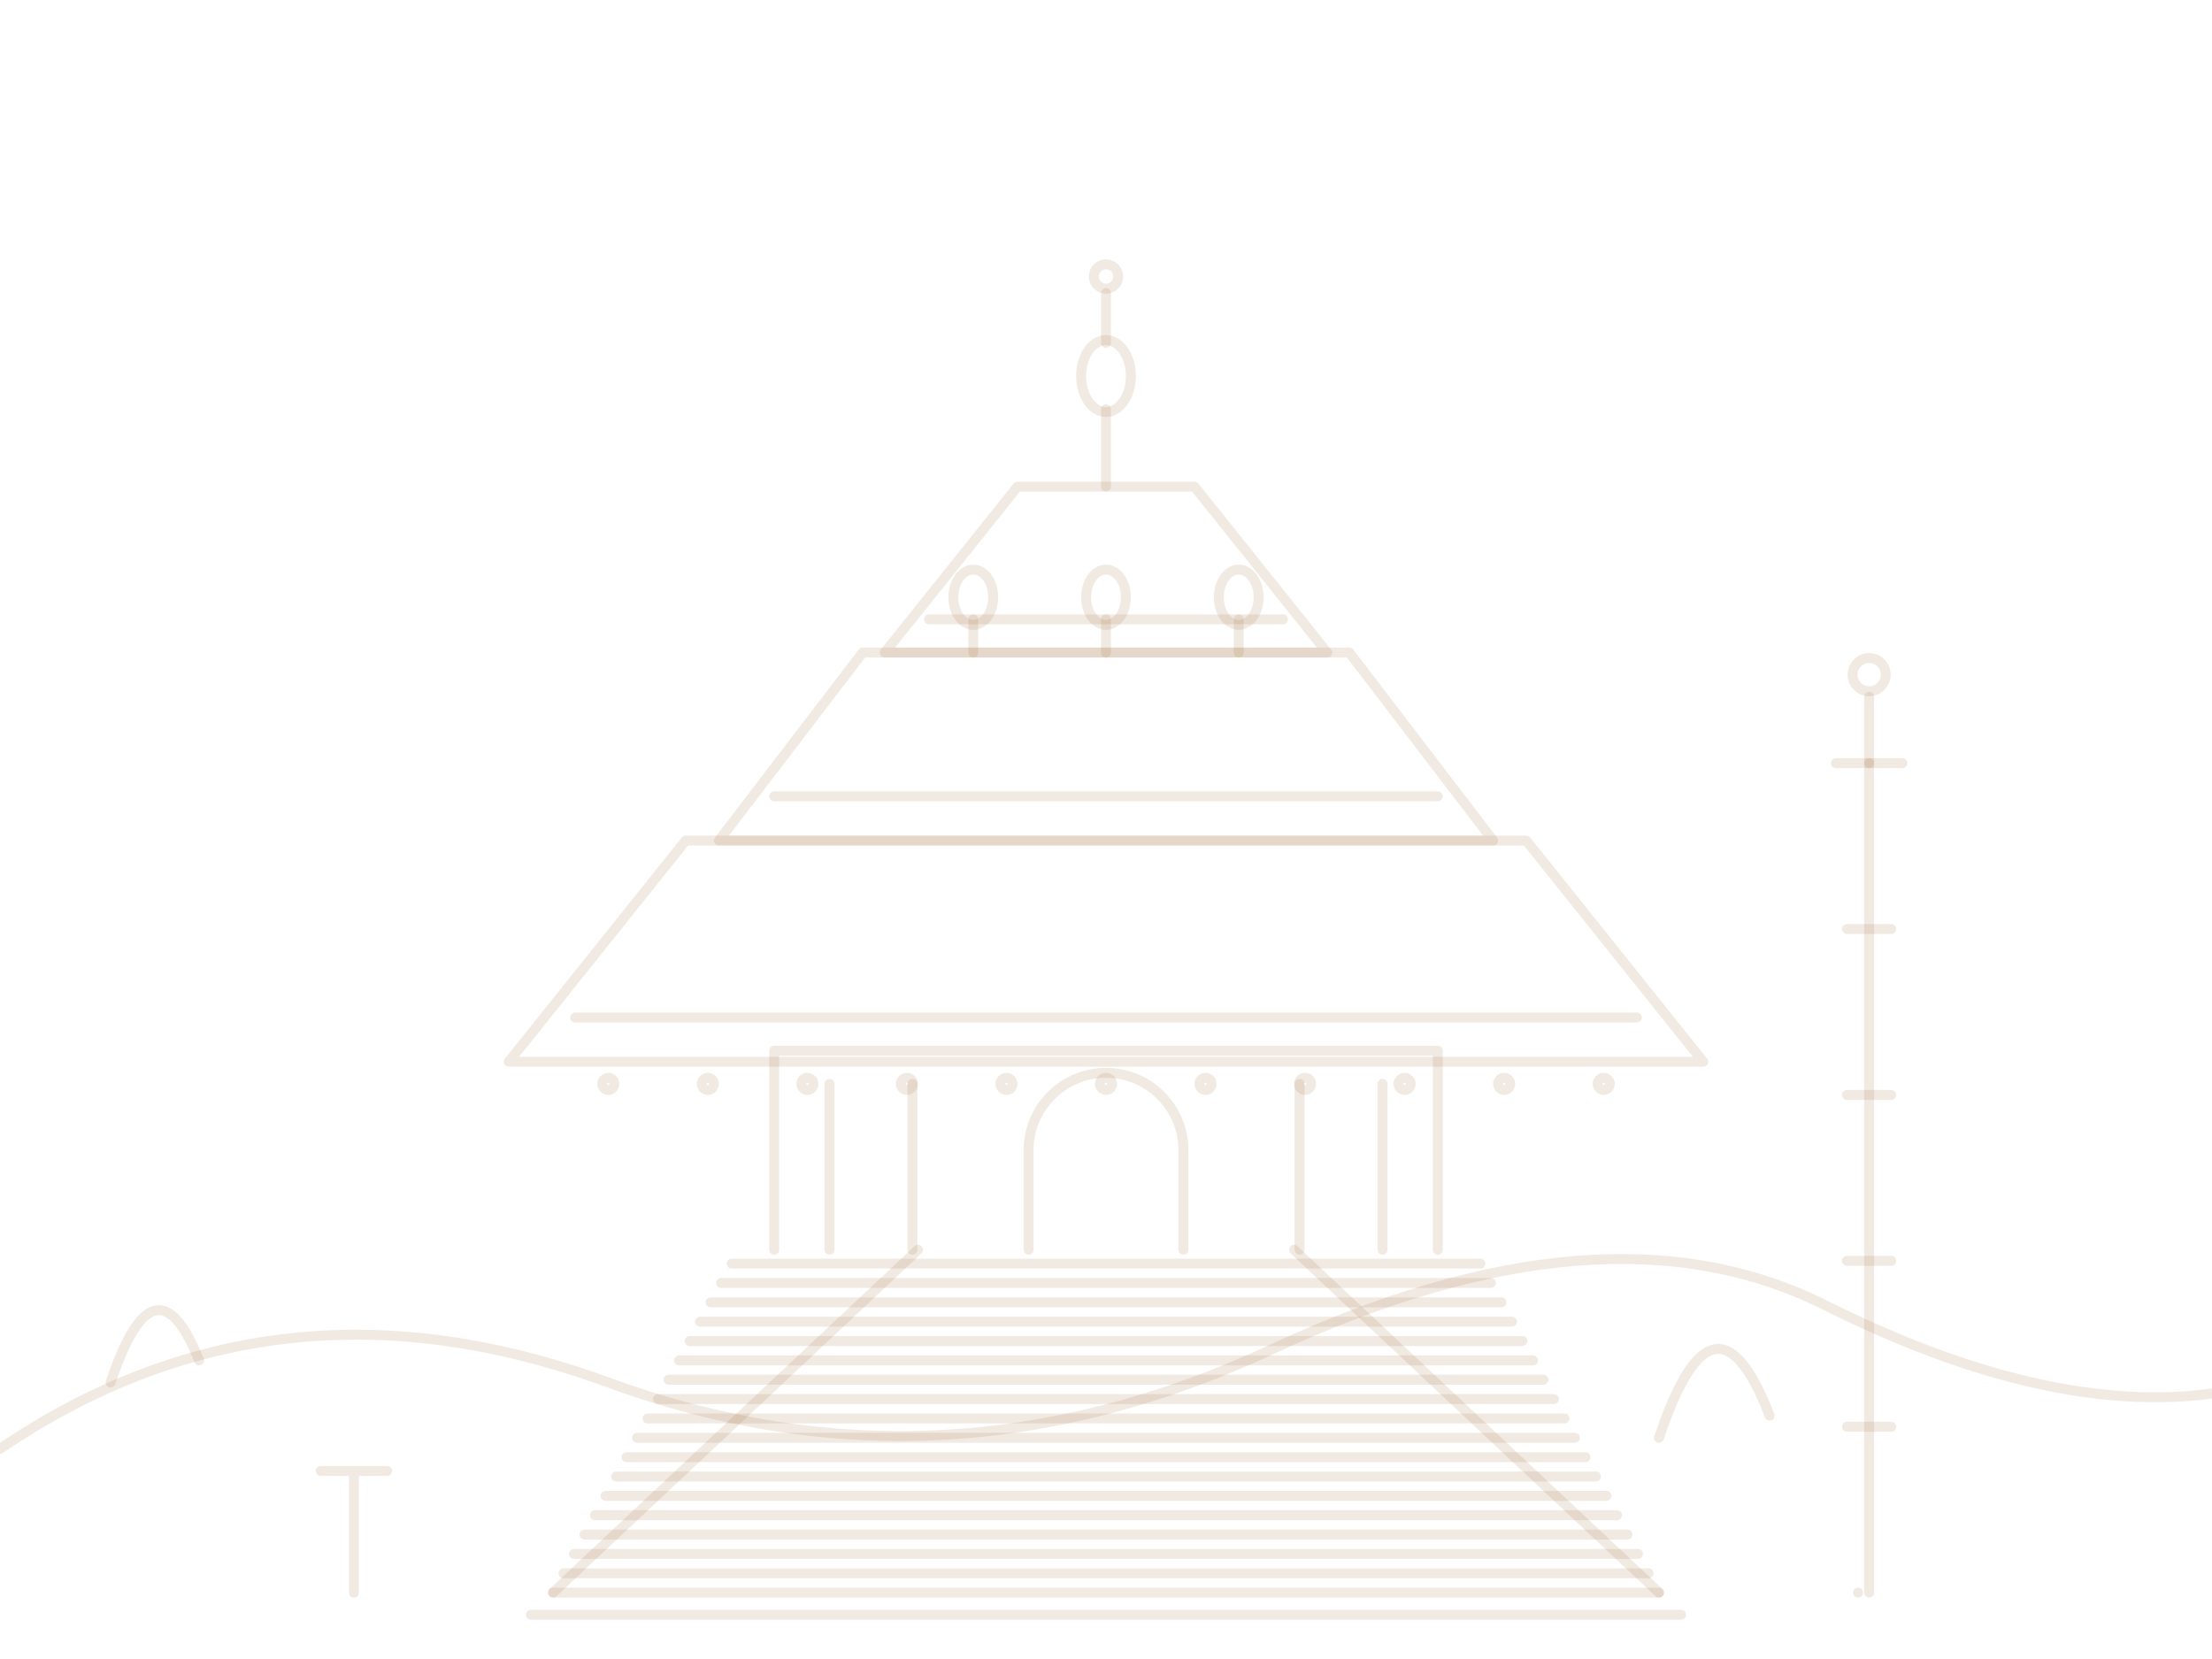
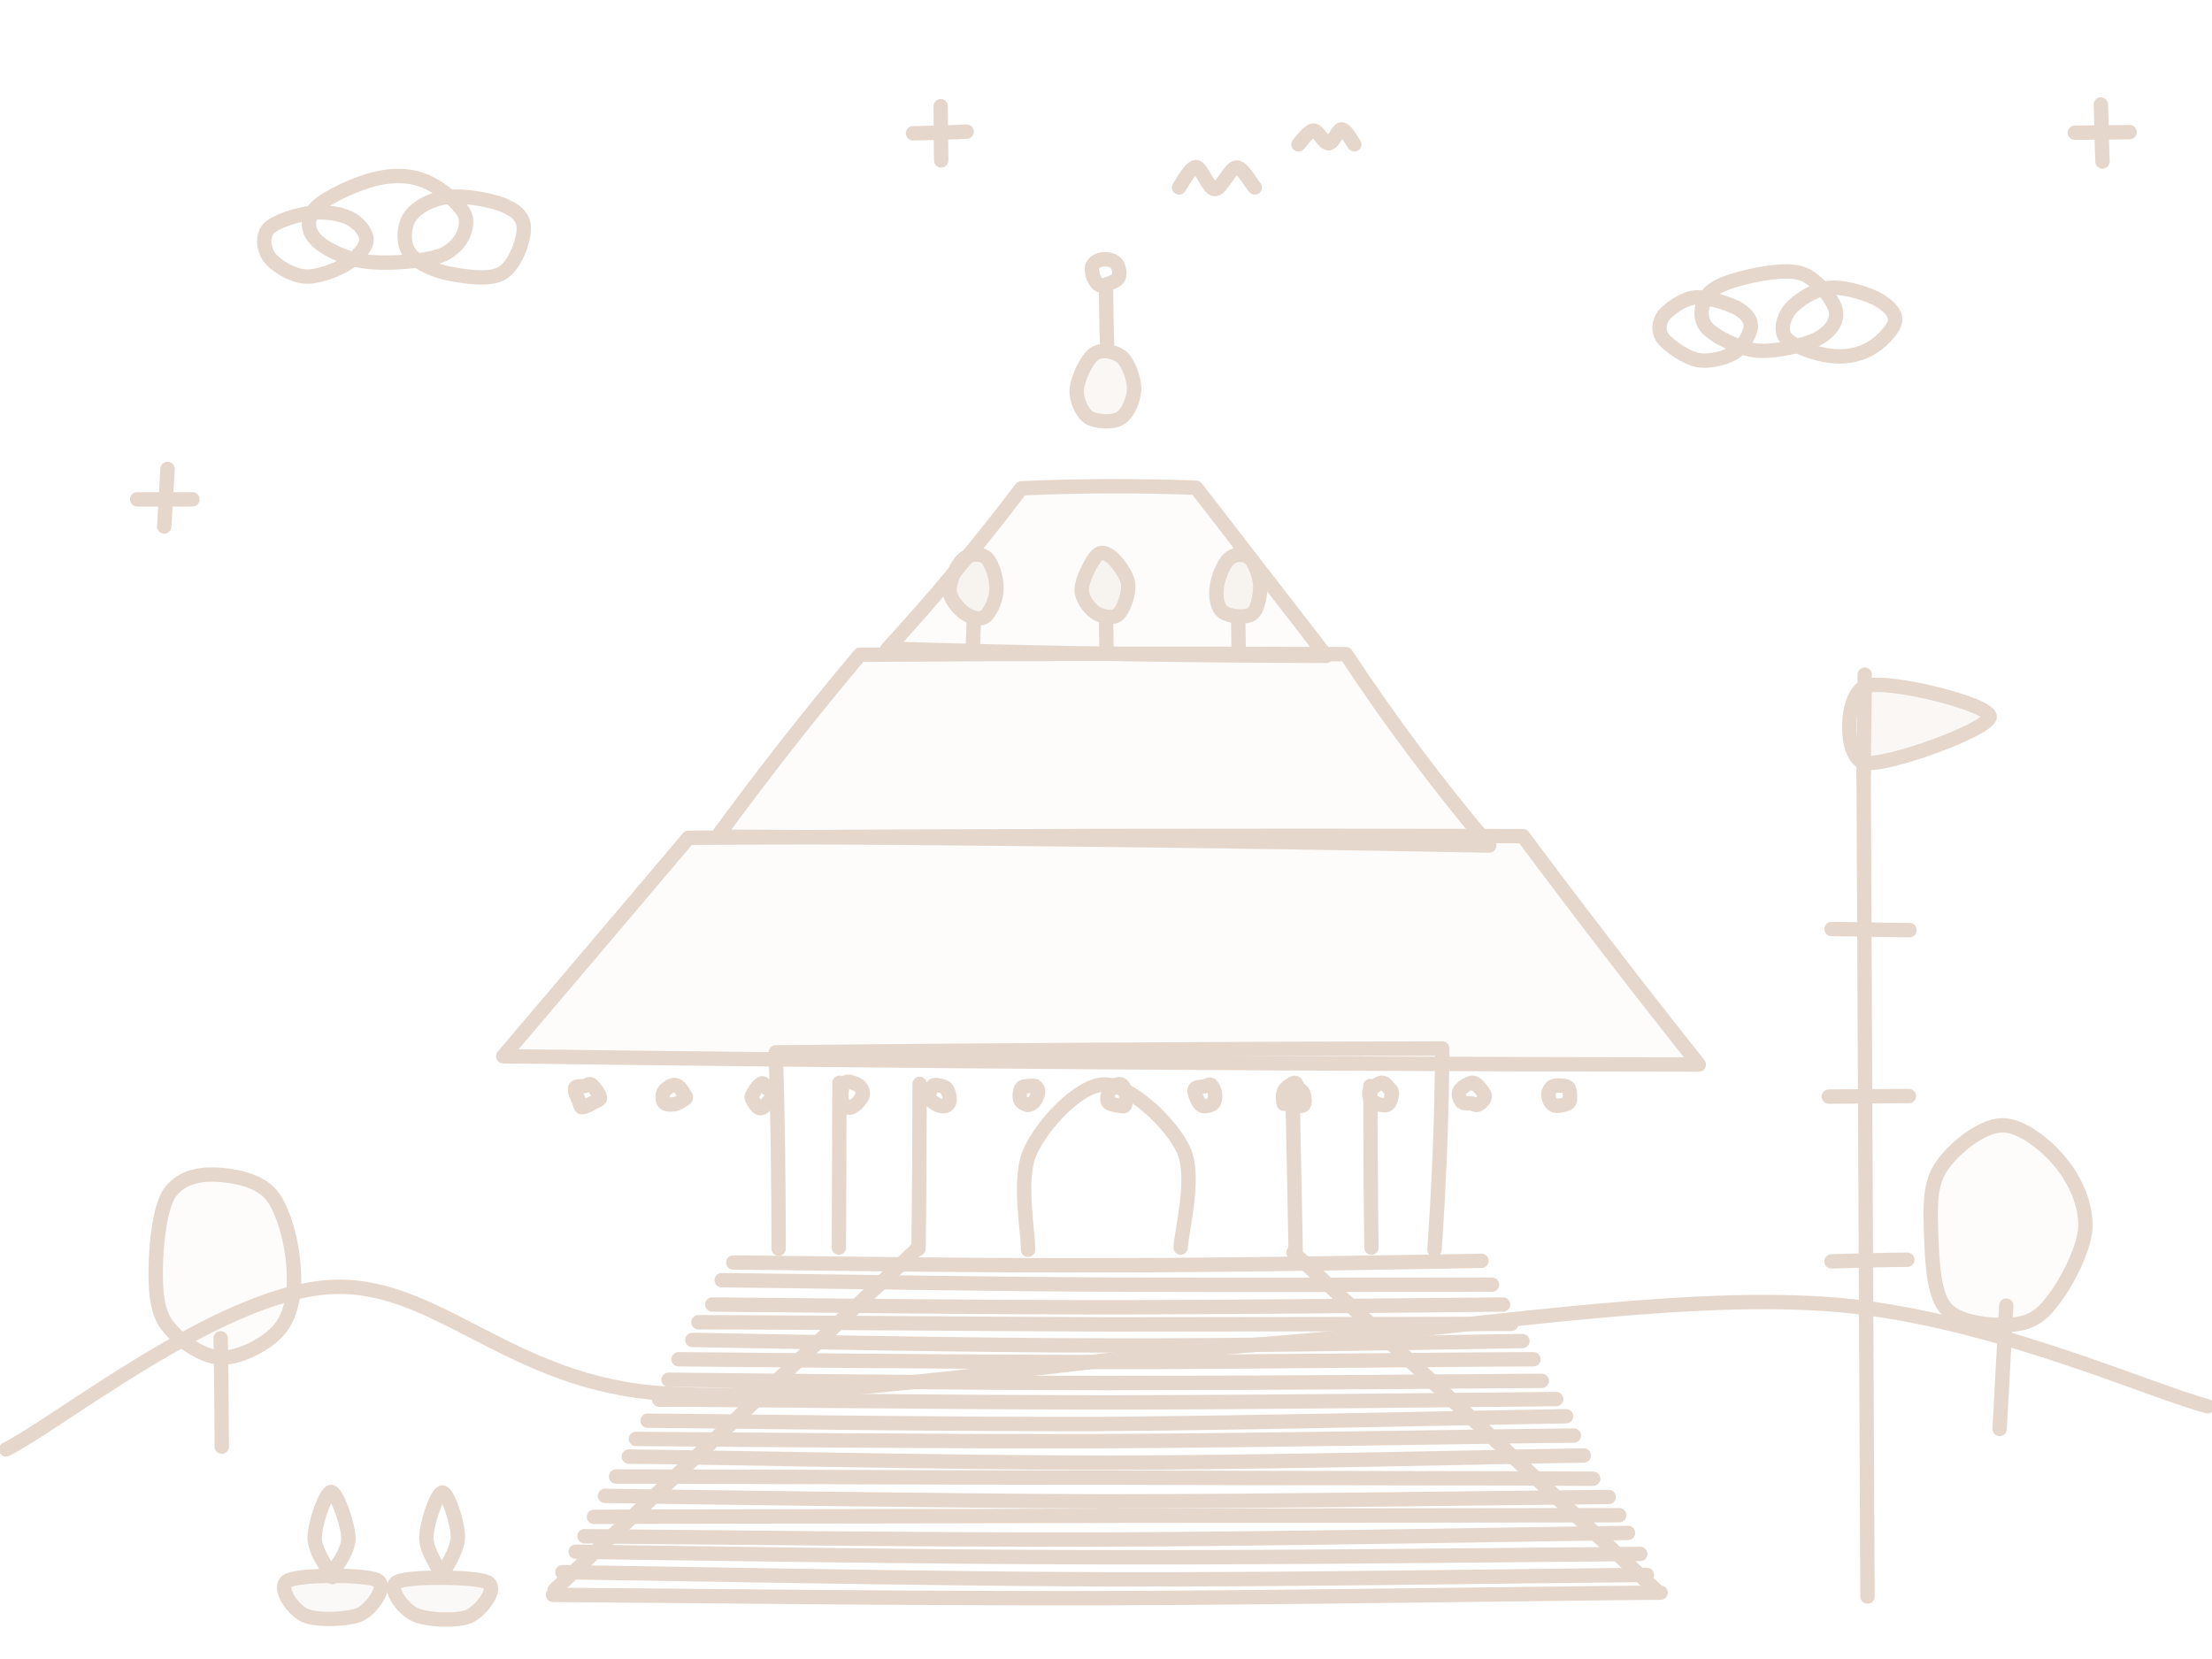
- <svg xmlns="http://www.w3.org/2000/svg" viewBox="0 0 400 300" fill="none" stroke="#8A4B14" stroke-opacity="0.12" stroke-width="1.8" stroke-linecap="round" stroke-linejoin="round">
-   <path d="M0 262Q50 228 110 250T230 244T330 236T400 252" />
-   <path d="M300 260q10-30 20-4M20 250q8-24 16-4" />
-   <path d="M100.0 288.0H300.0" />
-   <path d="M101.9 284.5H298.1" />
-   <path d="M103.8 281.0H296.2" />
-   <path d="M105.7 277.5H294.3" />
-   <path d="M107.6 274.0H292.4" />
-   <path d="M109.5 270.5H290.5" />
-   <path d="M111.4 267.0H288.6" />
-   <path d="M113.3 263.5H286.7" />
-   <path d="M115.2 260.0H284.8" />
-   <path d="M117.1 256.5H282.9" />
-   <path d="M119.0 253.0H281.0" />
-   <path d="M120.9 249.5H279.1" />
-   <path d="M122.8 246.0H277.2" />
-   <path d="M124.7 242.5H275.3" />
-   <path d="M126.6 239.0H273.4" />
-   <path d="M128.5 235.5H271.5" />
-   <path d="M130.4 232.0H269.6" />
-   <path d="M132.3 228.5H267.7" />
-   <path d="M100 288L166 226M300 288L234 226" />
-   <path d="M96 292H304" />
-   <path d="M140 226V190H260V226" />
-   <path d="M186 226v-18a14 14 0 0 1 28 0v18" />
-   <path d="M150 226V196M165 226V196M235 226V196M250 226V196" />
-   <path d="M92 192H308L276 152H124Z" />
-   <path d="M104 184H296" />
-   <path d="M130 152H270L244 118H156Z" />
-   <path d="M140 144H260" />
-   <path d="M160 118H240L216 88H184Z" />
-   <path d="M168 112H232" />
-   <path d="M200 88V74" />
-   <path d="M176 118v-6" />
-   <ellipse cx="176" cy="108" rx="3.6" ry="5" />
-   <path d="M200 118v-6" />
-   <ellipse cx="200" cy="108" rx="3.6" ry="5" />
-   <path d="M224 118v-6" />
-   <ellipse cx="224" cy="108" rx="3.6" ry="5" />
-   <ellipse cx="200" cy="68" rx="4.5" ry="6.5" />
-   <path d="M200 62v-9" />
-   <circle cx="200" cy="50" r="2.2" />
-   <circle cx="110" cy="196" r="1.1" />
-   <circle cx="128" cy="196" r="1.1" />
-   <circle cx="146" cy="196" r="1.1" />
-   <circle cx="164" cy="196" r="1.1" />
-   <circle cx="182" cy="196" r="1.1" />
-   <circle cx="200" cy="196" r="1.1" />
-   <circle cx="218" cy="196" r="1.1" />
-   <circle cx="236" cy="196" r="1.1" />
-   <circle cx="254" cy="196" r="1.1" />
-   <circle cx="272" cy="196" r="1.1" />
-   <circle cx="290" cy="196" r="1.1" />
-   <path d="M338 288V138" />
-   <path d="M332 138h12M334 168h8M334 198h8M334 228h8M334 258h8" />
-   <path d="M338 138v-12" />
-   <circle cx="338" cy="122" r="3" />
-   <path d="M64 288v-22M58 266h12M336 288z" />
+ <svg xmlns="http://www.w3.org/2000/svg" viewBox="0 0 400 300" fill="none" stroke="#8A4B14" opacity="0.22" stroke-width="2.6" stroke-linecap="round" stroke-linejoin="round" color="#8A4B14">
+   <path d="M1.1 262.1C10.8 257.2 39.0 234.5 58.9 232.8C78.7 231.1 91.8 250.4 120.4 252.0C148.9 253.7 195.4 245.6 230.4 242.9C265.3 240.2 302.0 233.9 330.2 235.8C358.3 237.7 387.7 251.2 399.2 254.3" />
+   <path d="M40.1 261.6C40.1 258.3 40.0 245.2 39.9 242.0" />
+   <path d="M53.1 229.3C53.4 233.4 52.8 237.6 50.6 240.3C48.4 243.0 43.3 245.7 39.8 245.5C36.4 245.3 31.8 242.1 29.9 239.2C28.0 236.2 28.1 231.7 28.2 227.7C28.4 223.8 29.0 218.2 30.7 215.7C32.5 213.1 35.7 212.3 38.8 212.4C41.8 212.5 46.6 213.2 49.0 216.0C51.4 218.8 52.9 225.3 53.1 229.3Z" fill="currentColor" fill-opacity="0.1" />
+   <path d="M361.6 258.4C361.8 254.7 362.6 239.8 362.8 236.1" />
+   <path d="M377.1 222.1C376.8 226.3 373.3 232.7 370.9 235.6C368.6 238.6 366.4 239.4 363.2 239.6C360.1 239.7 354.1 239.3 351.8 236.5C349.5 233.8 349.4 227.4 349.2 223.2C349.1 218.9 348.8 214.5 350.9 211.2C353.0 207.9 358.2 203.6 361.9 203.5C365.5 203.3 370.2 207.2 372.7 210.3C375.2 213.4 377.3 217.8 377.1 222.1Z" fill="currentColor" fill-opacity="0.1" />
+   <path d="M84.2 39.3C84.7 41.5 83.2 44.6 80.2 46.0C77.2 47.3 70.1 47.8 66.2 47.3C62.3 46.8 58.5 44.9 57.0 43.2C55.5 41.6 55.4 39.2 57.3 37.4C59.1 35.6 64.8 33.0 68.1 32.3C71.4 31.5 74.6 31.7 77.2 32.9C79.9 34.1 83.7 37.2 84.2 39.3Z" />
+   <path d="M94.7 41.8C94.6 43.8 93.0 48.3 90.6 49.5C88.2 50.8 83.2 49.9 80.4 49.3C77.7 48.6 74.9 47.2 73.9 45.5C72.8 43.8 73.0 40.7 74.2 39.1C75.4 37.4 78.2 35.9 81.1 35.6C84.0 35.3 89.3 36.2 91.5 37.3C93.8 38.3 94.9 39.7 94.7 41.8Z" />
+   <path d="M66.3 43.4C66.2 44.7 64.6 46.6 62.7 47.7C60.9 48.8 57.4 50.2 55.1 50.0C52.7 49.8 49.8 48.0 48.7 46.5C47.6 45.0 47.4 42.6 48.6 41.3C49.9 40.0 53.8 38.8 56.2 38.5C58.6 38.2 61.4 38.6 63.1 39.4C64.8 40.2 66.3 42.0 66.3 43.4Z" />
+   <path d="M332.0 56.3C332.3 58.3 330.8 60.2 328.4 61.4C326.0 62.5 320.9 63.7 317.6 63.4C314.3 63.0 309.9 60.8 308.5 59.1C307.1 57.3 307.7 54.4 309.2 52.9C310.7 51.3 314.7 50.3 317.6 49.7C320.4 49.2 324.0 48.6 326.4 49.7C328.8 50.8 331.7 54.4 332.0 56.3Z" />
+   <path d="M342.7 58.0C342.5 59.6 339.9 62.2 337.9 63.2C335.9 64.3 333.2 64.7 330.7 64.3C328.2 64.0 324.2 62.6 323.0 61.2C321.8 59.8 322.5 57.4 323.7 55.9C325.0 54.4 327.9 52.4 330.5 52.1C333.0 51.7 337.0 52.9 339.1 53.9C341.1 54.9 342.9 56.5 342.7 58.0Z" />
+   <path d="M316.6 58.9C316.6 60.2 315.3 62.6 313.7 63.7C312.2 64.7 309.2 65.5 307.0 65.1C304.9 64.7 301.9 62.6 300.8 61.3C299.8 60.0 299.9 58.4 300.8 57.1C301.8 55.9 304.2 54.1 306.4 53.8C308.6 53.6 312.2 54.8 313.9 55.6C315.6 56.5 316.6 57.6 316.6 58.9Z" />
+   <path d="M213.2 33.9C213.7 33.3 215.2 30.2 216.3 30.2C217.3 30.3 218.5 34.2 219.7 34.2C220.9 34.2 222.4 30.3 223.6 30.3C224.7 30.2 226.3 33.3 226.9 33.9" />
+   <path d="M234.8 26.1C235.2 25.7 236.6 23.7 237.5 23.6C238.4 23.6 239.4 26.0 240.3 25.9C241.1 25.9 241.9 23.4 242.6 23.4C243.4 23.4 244.5 25.6 244.9 26.1" />
+   <path d="M165.1 24.1C166.7 24.1 173.1 23.9 174.8 23.8" />
+   <path d="M170.1 19.2C170.1 20.8 170.2 27.3 170.2 29.0" />
+   <path d="M375.2 24.0C376.9 24.0 383.5 23.9 385.1 23.9" />
+   <path d="M379.9 18.9C380.0 20.7 380.1 27.5 380.2 29.2" />
+   <path d="M24.8 90.3C26.5 90.3 33.1 90.3 34.8 90.3" />
+   <path d="M30.3 84.8C30.2 86.6 29.8 93.5 29.7 95.2" />
+   <path d="M100.0 288.4C116.7 288.5 166.5 289.1 199.9 289.0C233.3 288.9 283.6 288.1 300.3 288.0" />
+   <path d="M101.7 284.3C118.1 284.5 167.6 285.5 200.3 285.6C233.0 285.7 281.5 284.9 297.8 284.8" />
+   <path d="M104.1 280.6C120.1 280.8 168.2 281.6 200.3 281.6C232.4 281.7 280.6 281.1 296.6 281.0" />
+   <path d="M105.7 277.8C121.3 277.9 168.3 278.5 199.8 278.4C231.2 278.3 278.6 277.4 294.4 277.2" />
+   <path d="M107.4 274.3C122.9 274.2 169.3 274.2 200.2 274.1C231.1 274.1 277.4 274.0 292.8 274.0" />
+   <path d="M109.4 270.5C124.5 270.7 169.6 271.4 199.9 271.5C230.1 271.5 275.7 270.8 290.9 270.7" />
+   <path d="M111.4 267.0C126.3 267.0 171.0 267.2 200.5 267.2C229.9 267.3 273.5 267.3 288.1 267.4" />
+   <path d="M113.7 263.4C128.0 263.5 171.1 264.5 199.9 264.5C228.6 264.5 272.0 263.4 286.4 263.2" />
+   <path d="M115.0 260.2C129.1 260.3 171.3 260.7 199.6 260.6C227.8 260.5 270.4 259.7 284.6 259.6" />
+   <path d="M117.1 256.9C130.9 257.0 172.0 257.6 199.6 257.5C227.3 257.3 269.2 256.3 283.2 256.1" />
+   <path d="M119.2 253.1C132.7 253.1 173.2 253.6 200.2 253.6C227.3 253.6 267.9 253.1 281.4 253.0" />
+   <path d="M120.9 249.5C134.1 249.6 173.9 250.1 200.2 250.1C226.6 250.1 265.7 249.8 278.8 249.7" />
+   <path d="M122.7 245.8C135.5 245.9 174.1 246.3 199.9 246.3C225.7 246.3 264.4 245.8 277.3 245.8" />
+   <path d="M125.2 242.3C137.6 242.5 174.7 243.3 199.7 243.3C224.7 243.4 262.7 242.7 275.3 242.5" />
+   <path d="M126.3 239.1C138.6 239.1 175.8 239.4 200.4 239.5C224.9 239.5 261.2 239.4 273.3 239.4" />
+   <path d="M128.8 235.9C140.6 236.0 175.9 236.4 199.8 236.4C223.6 236.4 259.8 236.0 271.8 235.9" />
+   <path d="M130.5 231.5C142.1 231.6 177.2 232.2 200.4 232.3C223.6 232.4 258.3 232.3 269.8 232.3" />
+   <path d="M132.6 228.3C143.9 228.4 177.5 228.9 200.1 228.8C222.6 228.8 256.6 228.2 267.9 228.0" />
+   <path d="M100.3 287.5C111.2 277.2 155.0 236.0 166.0 225.7" />
+   <path d="M299.4 287.5C288.5 277.3 244.8 236.6 233.9 226.5" />
+   <path d="M140.8 225.8Q140.8 207.3 140.3 190.3Q201.1 189.7 260.8 189.6Q260.7 207.4 259.4 226.0" />
+   <path d="M185.9 226.0C186.0 223.0 184.0 213.2 186.3 208.2C188.6 203.2 195.1 196.2 199.7 196.1C204.3 196.1 211.7 203.0 214.0 207.9C216.3 212.9 213.6 222.7 213.5 225.6" />
+   <path d="M151.7 225.6C151.7 220.6 151.8 200.8 151.8 195.8" />
+   <path d="M166.1 225.8C166.2 220.8 166.3 200.9 166.3 196.0" />
+   <path d="M234.3 226.0C234.2 221.0 233.8 201.1 233.7 196.1" />
+   <path d="M248.0 225.6C247.9 220.8 247.8 201.3 247.8 196.4" />
+   <path d="M91.0 191.0Q107.5 171.6 124.5 151.5Q199.4 151.0 275.4 151.2Q291.2 172.4 307.2 192.5Q199.2 192.4 91.0 191.0Z" fill="currentColor" fill-opacity="0.1" />
+   <path d="M129.7 151.3Q141.8 134.7 155.5 118.4Q199.1 118.1 243.4 118.3Q255.5 136.6 269.3 152.9Q199.0 151.6 129.7 151.3Z" fill="currentColor" fill-opacity="0.1" />
+   <path d="M160.5 117.3Q173.1 103.6 184.7 88.3Q200.6 87.6 216.3 88.2Q227.5 102.7 239.8 118.6Q200.0 118.5 160.5 117.3Z" fill="currentColor" fill-opacity="0.1" />
+   <path d="M108.5 198.4C108.6 198.9 107.9 199.0 107.4 199.3C106.9 199.6 105.8 200.2 105.4 200.2C105.0 200.3 105.0 200.0 104.8 199.4C104.6 198.8 103.8 197.3 104.0 196.8C104.1 196.3 105.2 196.5 105.7 196.4C106.2 196.3 106.5 195.8 107.0 196.2C107.4 196.5 108.4 197.9 108.5 198.4Z" />
+   <path d="M124.0 198.3C124.1 198.7 123.8 198.7 123.4 199.0C123.1 199.2 122.3 199.7 121.7 199.7C121.1 199.8 120.4 199.7 120.1 199.4C119.8 199.0 119.7 198.0 120.0 197.5C120.2 197.0 121.1 196.4 121.5 196.3C122.0 196.1 122.4 196.2 122.8 196.6C123.2 196.9 123.8 197.9 124.0 198.3Z" />
+   <path d="M139.8 197.5C139.9 197.9 139.3 198.9 138.9 199.3C138.5 199.8 137.9 200.5 137.4 200.4C136.9 200.3 136.2 199.2 136.0 198.7C135.8 198.2 136.1 197.9 136.4 197.4C136.6 196.9 137.4 196.0 137.8 195.9C138.2 195.8 138.4 196.6 138.7 196.8C139.1 197.1 139.8 197.0 139.8 197.5Z" />
+   <path d="M156.0 198.0C155.9 198.5 155.3 199.2 154.9 199.6C154.5 199.9 153.9 200.4 153.5 200.3C153.1 200.2 152.5 199.8 152.3 199.2C152.1 198.6 152.1 197.3 152.3 196.7C152.4 196.1 152.8 195.7 153.3 195.6C153.8 195.6 154.9 196.0 155.3 196.3C155.8 196.7 156.1 197.4 156.0 198.0Z" />
+   <path d="M171.7 198.3C171.8 198.9 171.7 199.6 171.3 199.8C171.0 200.1 170.3 200.1 169.8 199.9C169.2 199.7 168.2 199.0 168.0 198.5C167.8 198.0 168.3 197.0 168.5 196.7C168.7 196.3 168.8 196.2 169.2 196.2C169.6 196.2 170.6 196.4 171.0 196.7C171.4 197.1 171.6 197.8 171.7 198.3Z" />
+   <path d="M187.7 197.5C187.7 198.0 187.3 198.9 187.0 199.2C186.7 199.6 186.2 199.8 185.8 199.8C185.4 199.7 184.7 199.4 184.5 198.9C184.3 198.4 184.4 197.2 184.7 196.8C184.9 196.4 185.4 196.5 185.8 196.4C186.2 196.4 186.8 196.3 187.2 196.4C187.5 196.6 187.8 197.1 187.7 197.5Z" />
+   <path d="M203.6 197.8C203.7 198.5 203.6 199.5 203.4 199.9C203.2 200.2 202.7 200.0 202.2 199.9C201.7 199.8 200.6 199.7 200.4 199.3C200.1 198.9 200.3 198.0 200.5 197.5C200.7 197.0 201.1 196.5 201.5 196.3C201.9 196.1 202.5 195.9 202.9 196.2C203.2 196.5 203.6 197.2 203.6 197.8Z" />
+   <path d="M219.7 197.8C219.8 198.3 219.7 199.2 219.4 199.5C219.0 199.9 218.0 200.1 217.5 200.0C217.0 199.8 216.6 199.2 216.4 198.6C216.2 198.1 215.8 197.2 216.1 196.9C216.4 196.5 217.6 196.5 218.1 196.4C218.6 196.2 218.7 196.0 219.0 196.2C219.2 196.4 219.7 197.2 219.7 197.8Z" />
+   <path d="M235.7 197.8C235.9 198.3 236.1 199.6 235.6 199.9C235.1 200.2 233.6 199.5 233.0 199.4C232.4 199.4 232.2 199.8 232.1 199.5C232.0 199.1 231.9 197.9 232.2 197.3C232.5 196.7 233.6 195.9 234.1 195.8C234.5 195.8 234.5 196.5 234.8 196.8C235.1 197.1 235.6 197.3 235.7 197.8Z" />
+   <path d="M251.7 197.7C251.7 198.2 251.4 199.4 251.0 199.7C250.5 200.0 249.8 199.8 249.3 199.7C248.8 199.5 248.3 199.3 248.0 198.9C247.8 198.5 247.4 197.8 247.7 197.3C248.0 196.8 249.2 195.9 249.8 195.8C250.4 195.7 250.8 196.3 251.1 196.7C251.4 197.0 251.7 197.2 251.7 197.7Z" />
+   <path d="M268.5 198.2C268.5 198.8 267.8 199.5 267.4 199.7C267.0 200.0 266.5 199.6 266.0 199.5C265.5 199.5 264.8 199.6 264.4 199.3C264.0 198.9 263.6 197.9 263.9 197.4C264.1 196.8 265.2 196.1 265.8 195.9C266.3 195.7 266.6 195.8 267.1 196.2C267.5 196.6 268.4 197.6 268.5 198.2Z" />
+   <path d="M283.9 198.4C283.9 198.8 284.0 199.2 283.5 199.5C283.0 199.8 281.7 200.1 281.1 199.9C280.5 199.7 280.1 198.8 280.0 198.3C279.9 197.7 280.2 197.0 280.5 196.7C280.7 196.4 281.2 196.3 281.7 196.3C282.2 196.3 283.2 196.3 283.5 196.6C283.9 196.9 283.9 197.9 283.9 198.4Z" />
+   <path d="M180.2 106.5C180.2 108.3 179.1 110.8 178.1 111.5C177.1 112.2 175.4 111.6 174.3 110.8C173.3 110.0 171.7 108.3 171.7 106.6C171.7 105.0 173.1 102.0 174.2 101.1C175.3 100.1 177.4 100.0 178.4 100.9C179.4 101.8 180.3 104.8 180.2 106.5Z" fill="currentColor" fill-opacity="0.2" />
+   <path d="M176.1 111.8C176.1 112.8 175.9 117.0 175.9 118.0" />
+   <path d="M204.0 105.6C204.2 107.3 203.2 110.2 202.2 111.1C201.2 112.0 199.2 111.5 198.1 110.8C197.0 110.0 195.6 108.3 195.6 106.6C195.6 104.9 197.4 101.4 198.3 100.5C199.2 99.5 200.2 100.1 201.2 100.9C202.1 101.8 203.8 103.9 204.0 105.6Z" fill="currentColor" fill-opacity="0.2" />
+   <path d="M200.0 111.8C200.0 112.8 200.1 116.8 200.1 117.8" />
+   <path d="M227.9 105.9C227.9 107.5 227.5 110.2 226.4 111.0C225.3 111.8 222.3 111.5 221.2 110.7C220.2 110.0 219.8 108.1 220.0 106.5C220.1 104.8 221.2 102.0 222.2 101.1C223.2 100.1 225.0 100.1 226.0 100.9C226.9 101.7 227.8 104.2 227.9 105.9Z" fill="currentColor" fill-opacity="0.2" />
+   <path d="M223.9 112.1C223.9 113.0 224.0 116.9 224.0 117.9" />
+   <path d="M205.1 70.4C205.0 72.2 204.0 74.8 202.6 75.6C201.3 76.5 198.2 76.3 196.9 75.5C195.6 74.6 194.6 72.3 194.7 70.4C194.9 68.4 196.5 64.9 197.9 64.0C199.3 63.0 201.7 63.6 202.9 64.6C204.1 65.7 205.1 68.6 205.1 70.4Z" fill="currentColor" fill-opacity="0.2" />
+   <path d="M200.2 62.1C200.1 60.4 200.0 53.6 200.0 51.9" />
+   <path d="M202.4 49.0C202.4 49.6 202.5 50.1 201.9 50.6C201.4 51.0 199.7 51.7 199.0 51.6C198.4 51.5 198.0 50.7 197.7 50.1C197.5 49.5 197.3 48.5 197.6 48.0C197.8 47.5 198.6 47.0 199.3 46.9C200.0 46.8 201.1 47.0 201.6 47.4C202.1 47.7 202.3 48.5 202.4 49.0Z" />
+   <path d="M337.7 288.7C337.6 263.9 337.1 164.5 337.0 139.6" />
+   <path d="M331.2 168.0C333.5 168.0 342.9 168.2 345.3 168.2" />
+   <path d="M330.7 198.3C333.2 198.3 342.8 198.2 345.2 198.2" />
+   <path d="M331.2 228.1C333.5 228.0 342.6 227.8 344.9 227.8" />
+   <path d="M337.0 140.2C337.0 137.1 337.2 125.0 337.2 122.0" />
+   <path d="M337.4 124.1C341.1 122.7 359.8 127.3 359.8 129.6C359.7 131.9 340.8 138.8 337.1 137.9C333.3 136.9 333.6 125.4 337.4 124.1Z" fill="currentColor" fill-opacity="0.2" />
+   <path d="M52.1 285.8C50.0 286.9 52.9 291.1 55.1 292.1C57.3 293.1 63.0 292.9 65.2 291.9C67.3 290.8 70.3 286.7 68.1 285.7C65.9 284.7 54.3 284.7 52.1 285.8Z" fill="currentColor" fill-opacity="0.15" />
+   <path d="M60.1 285.2C59.6 284.0 56.9 280.7 56.9 278.1C56.9 275.5 58.9 269.8 59.9 269.8C60.9 269.9 63.0 275.7 63.0 278.2C63.0 280.7 60.4 283.7 59.9 284.8" />
+   <path d="M72.0 286.0C69.8 286.9 72.8 290.9 74.9 291.9C77.0 293.0 82.6 293.2 84.8 292.3C87.0 291.3 90.2 287.2 88.1 286.1C85.9 285.1 74.2 285.0 72.0 286.0Z" fill="currentColor" fill-opacity="0.15" />
+   <path d="M80.0 285.0C79.5 283.8 77.1 280.6 77.1 278.1C77.1 275.6 79.0 269.9 80.0 269.9C80.9 269.8 82.8 275.3 82.8 277.9C82.8 280.4 80.3 283.9 79.8 285.1" />
</svg>
